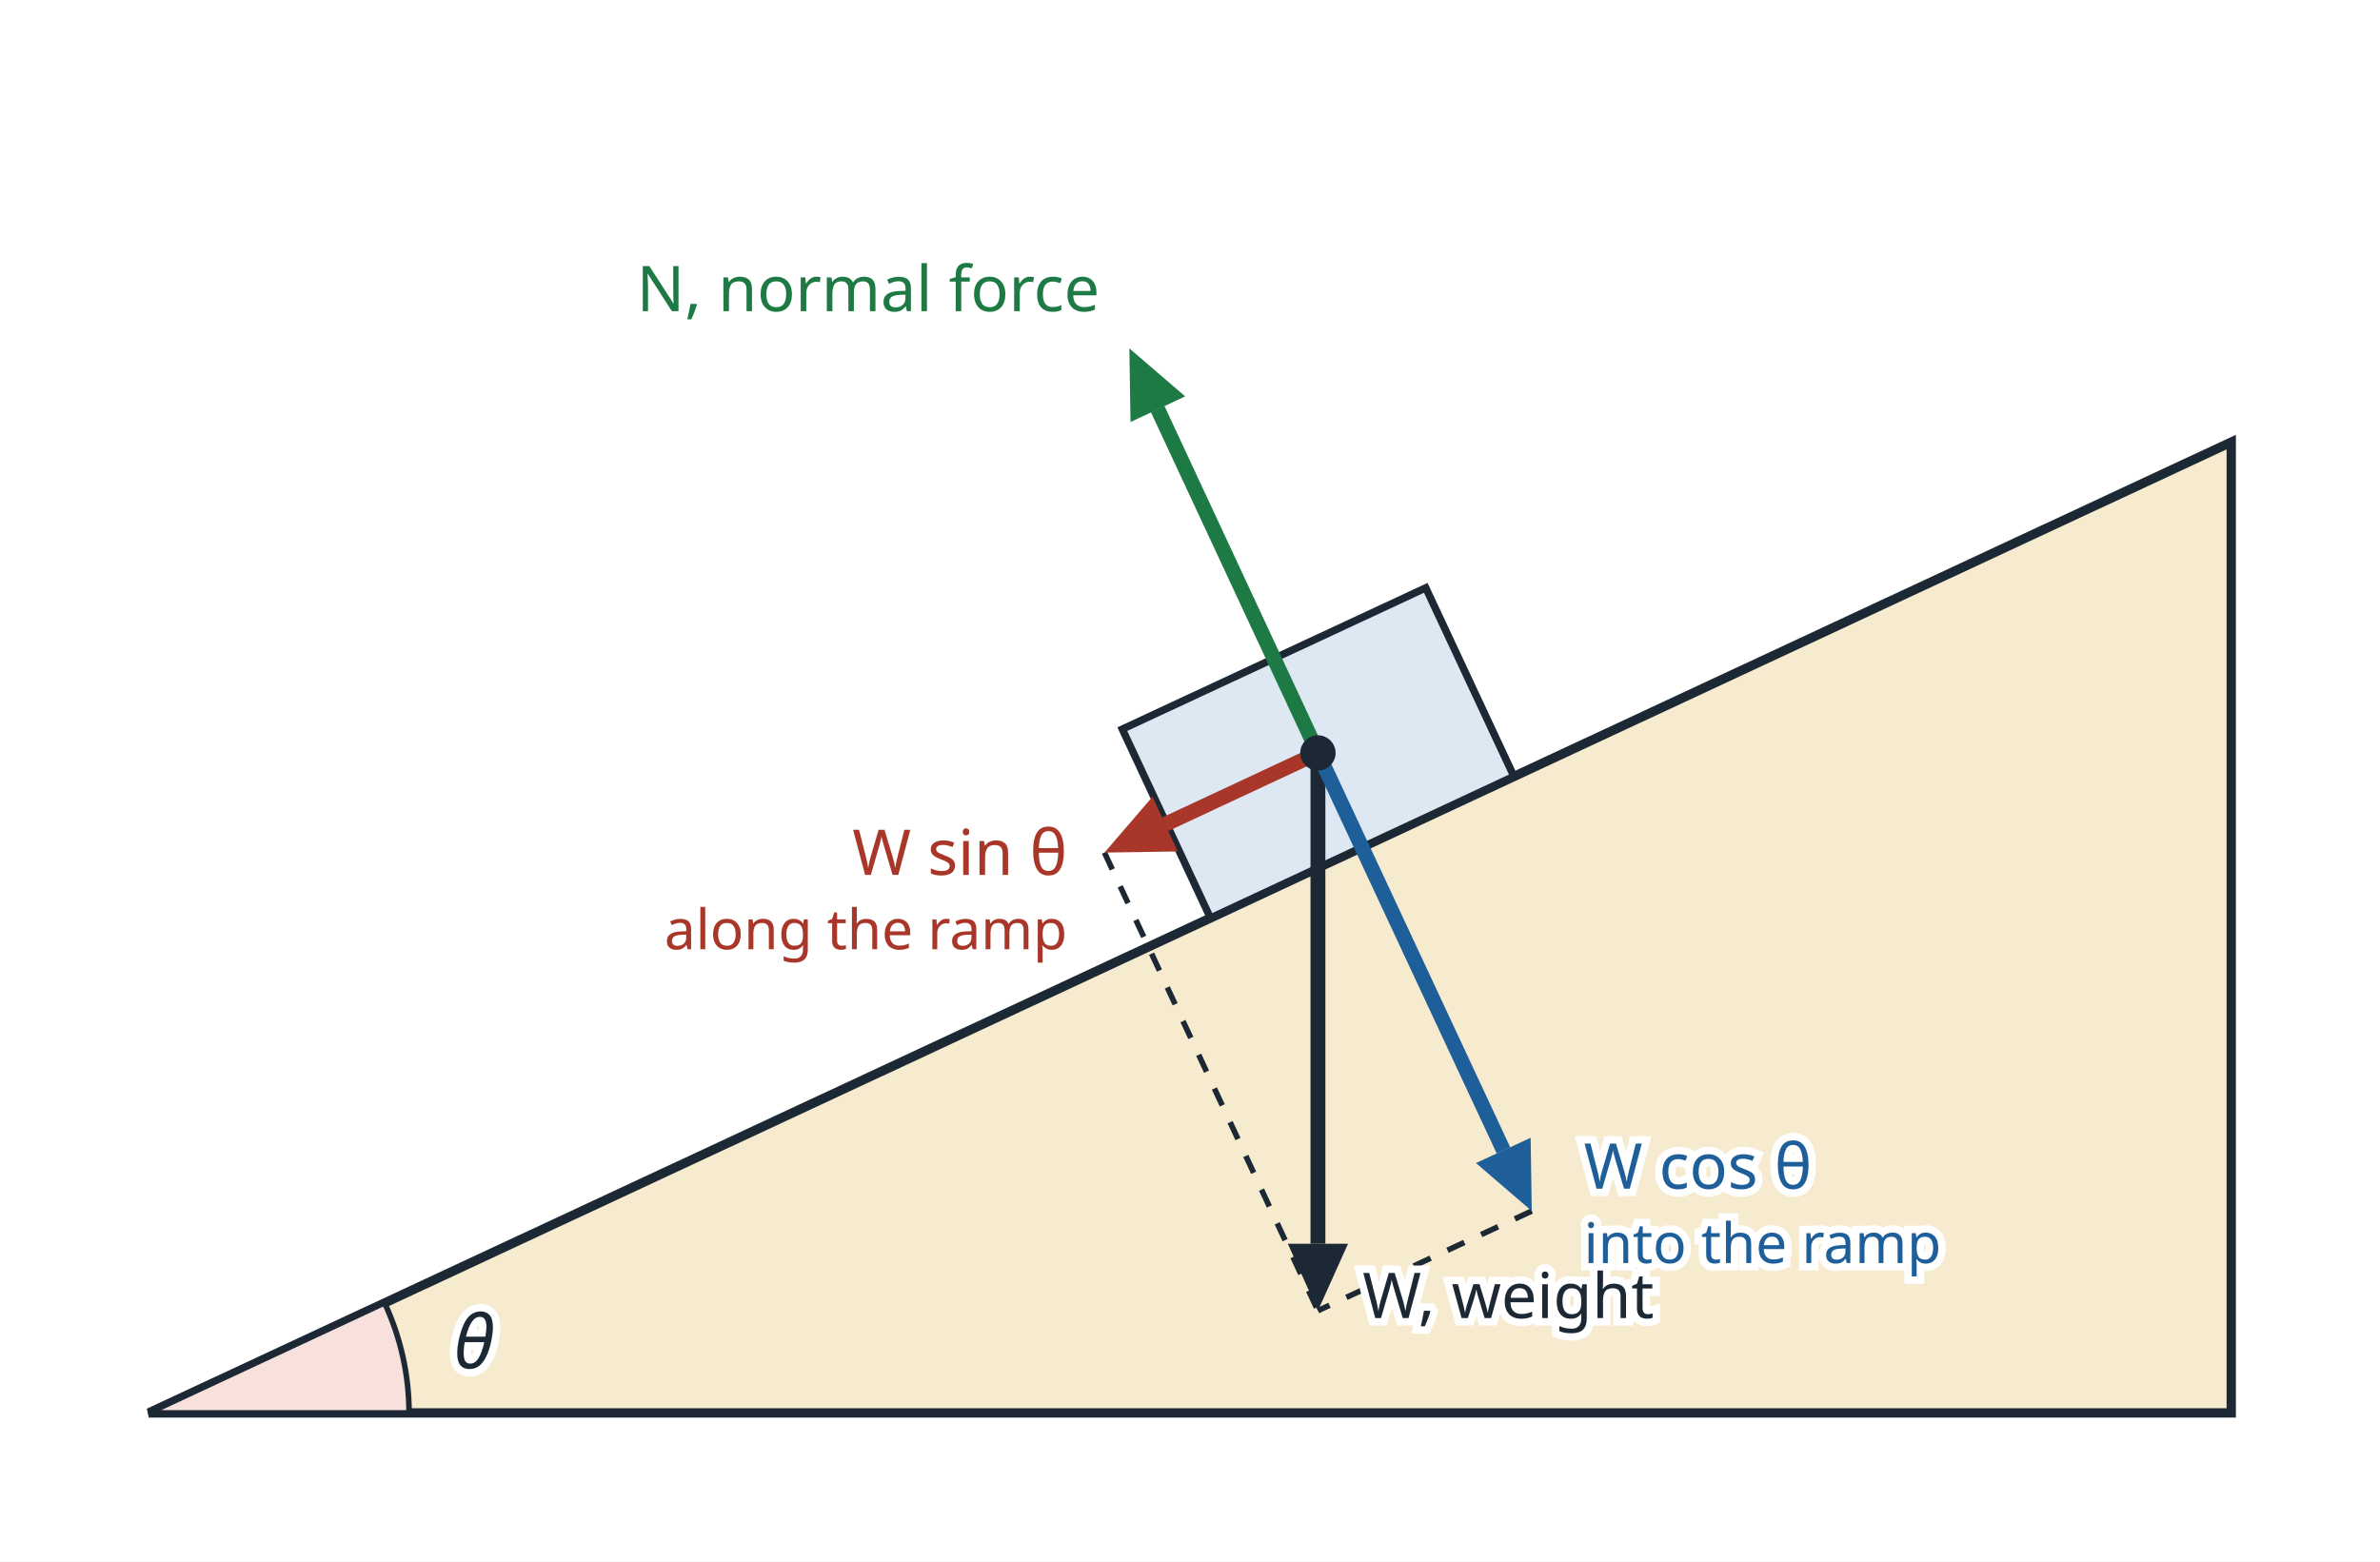
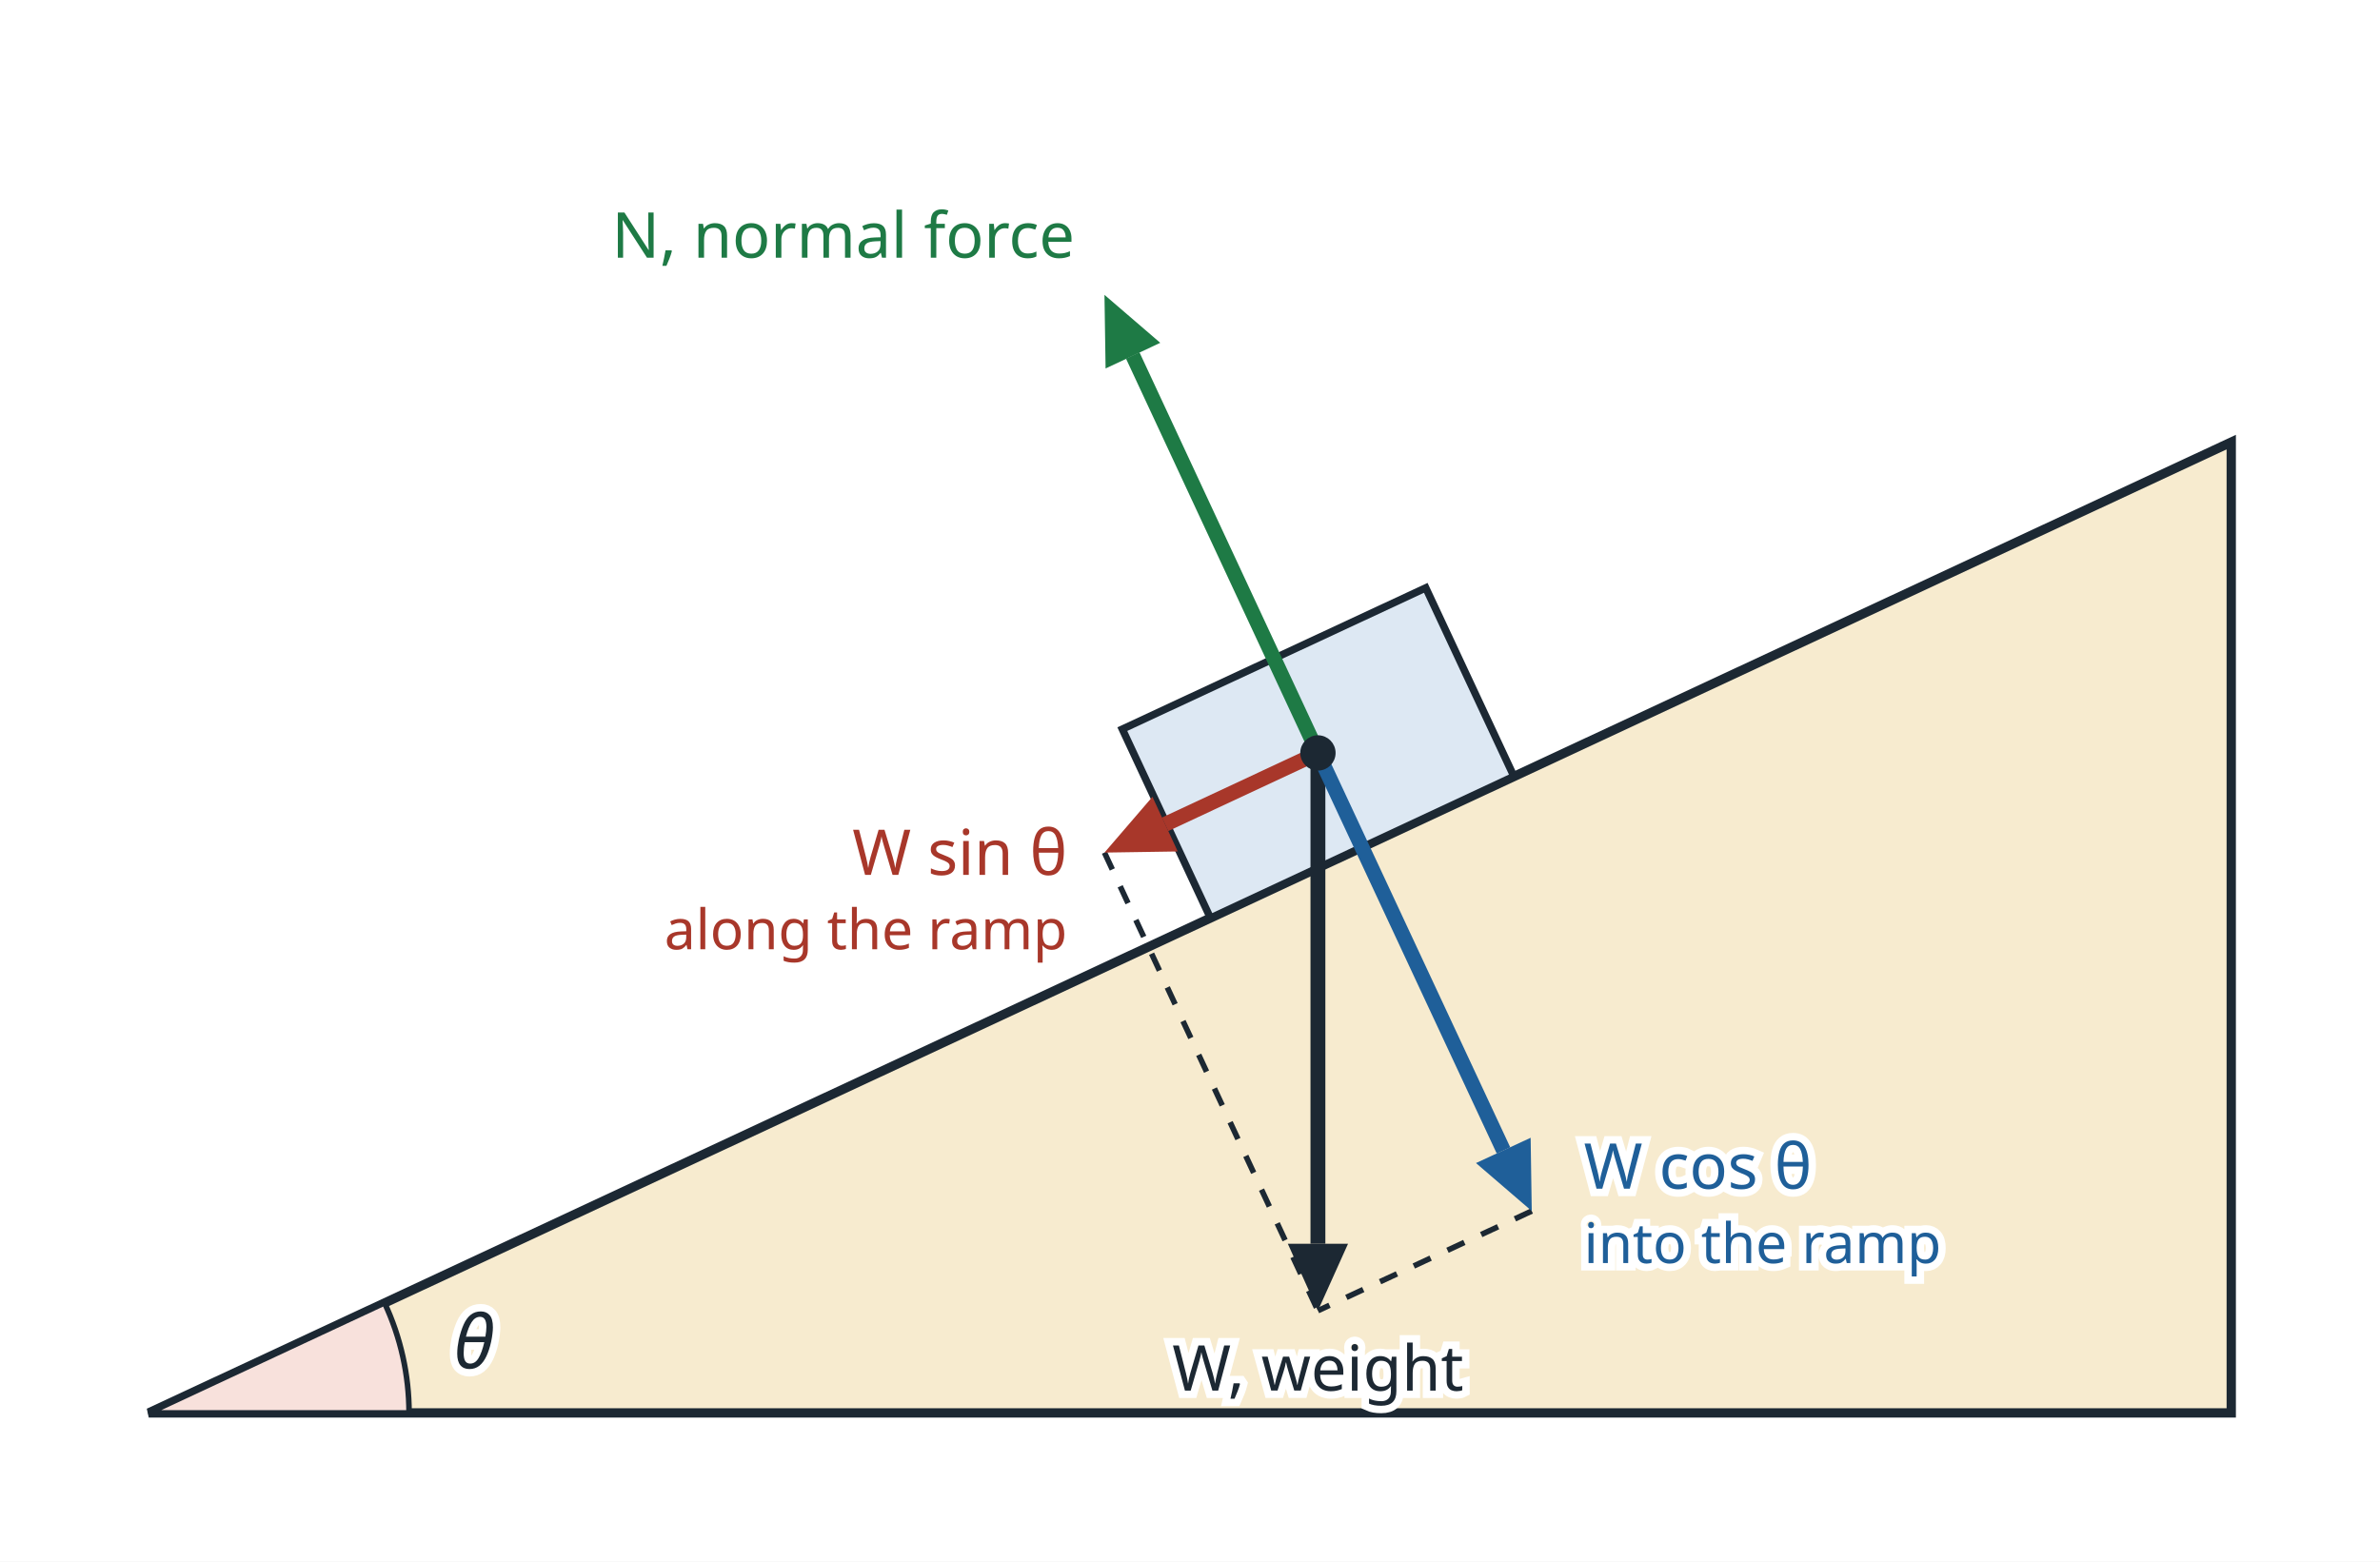
<svg xmlns="http://www.w3.org/2000/svg" viewBox="0 0 640 420" width="640" height="420" font-family="sans-serif" font-size="17" fill="#1c2833">
  <rect width="640" height="420" fill="#ffffff" />
  <polygon points="40,380 600,380 600.0,118.9" fill="#f7ebcf" stroke="#1c2833" stroke-width="2.5" />
  <path d="M40.0,380.0 L110.0,380.0 A70,70 0 0 0 103.4,350.4 Z" fill="#f8e1dc" stroke="#1c2833" stroke-width="1.5" />
  <text x="122.0" y="368.0" font-size="20" text-anchor="start" fill="#1c2833" stroke="#ffffff" stroke-width="4" paint-order="stroke" font-style="italic">θ</text>
  <polygon points="325.5,246.9 407.1,208.8 383.4,158.1 301.8,196.1" fill="#dde8f3" stroke="#1c2833" stroke-width="2" />
  <line x1="297.0" y1="229.3" x2="354.4" y2="352.5" stroke="#1c2833" stroke-width="1.5" stroke-dasharray="5 5" />
  <line x1="411.9" y1="325.7" x2="354.4" y2="352.5" stroke="#1c2833" stroke-width="1.5" stroke-dasharray="5 5" />
  <line x1="354.4" y1="202.5" x2="354.4" y2="334.5" stroke="#1c2833" stroke-width="4" />
  <polygon points="354.4,352.5 346.3,334.5 362.5,334.5" fill="#1c2833" />
  <line x1="354.4" y1="202.5" x2="313.3" y2="221.7" stroke="#a8372a" stroke-width="4" />
  <polygon points="297.0,229.3 309.9,214.3 316.7,229.0" fill="#a8372a" />
  <line x1="354.4" y1="202.5" x2="404.3" y2="309.4" stroke="#1f5f99" stroke-width="4" />
  <polygon points="411.9,325.7 396.9,312.8 411.6,306.0" fill="#1f5f99" />
-   <line x1="354.4" y1="202.5" x2="311.3" y2="110.0" stroke="#1e7a45" stroke-width="4" />
-   <polygon points="303.7,93.7 318.7,106.6 304.0,113.5" fill="#1e7a45" />
+   <line x1="354.4" y1="202.5" x2="304.6" y2="95.6" stroke="#1e7a45" stroke-width="4" />
+   <polygon points="297.0,79.3 312.0,92.2 297.3,99.1" fill="#1e7a45" />
  <circle cx="354.4" cy="202.5" r="4" fill="#1c2833" stroke="#1c2833" stroke-width="1.5" />
-   <text x="366.4" y="354.5" font-size="17" text-anchor="start" fill="#1c2833" stroke="#ffffff" stroke-width="4" paint-order="stroke">W, weight</text>
+   <text x="354.4" y="374.0" font-size="17" text-anchor="middle" fill="#1c2833" stroke="#ffffff" stroke-width="4" paint-order="stroke">W, weight</text>
  <text x="287.0" y="235.3" font-size="17" text-anchor="end" fill="#a8372a" stroke="#ffffff" stroke-width="4" paint-order="stroke">W sin θ</text>
  <text x="287.0" y="255.3" font-size="15" text-anchor="end" fill="#a8372a" stroke="#ffffff" stroke-width="4" paint-order="stroke">along the ramp</text>
  <text x="425.9" y="319.7" font-size="17" text-anchor="start" fill="#1f5f99" stroke="#ffffff" stroke-width="4" paint-order="stroke">W cos θ</text>
  <text x="425.9" y="339.7" font-size="15" text-anchor="start" fill="#1f5f99" stroke="#ffffff" stroke-width="4" paint-order="stroke">into the ramp</text>
-   <text x="295.7" y="83.7" font-size="17" text-anchor="end" fill="#1e7a45" stroke="#ffffff" stroke-width="4" paint-order="stroke">N, normal force</text>
+   <text x="289.0" y="69.3" font-size="17" text-anchor="end" fill="#1e7a45" stroke="#ffffff" stroke-width="4" paint-order="stroke">N, normal force</text>
</svg>
